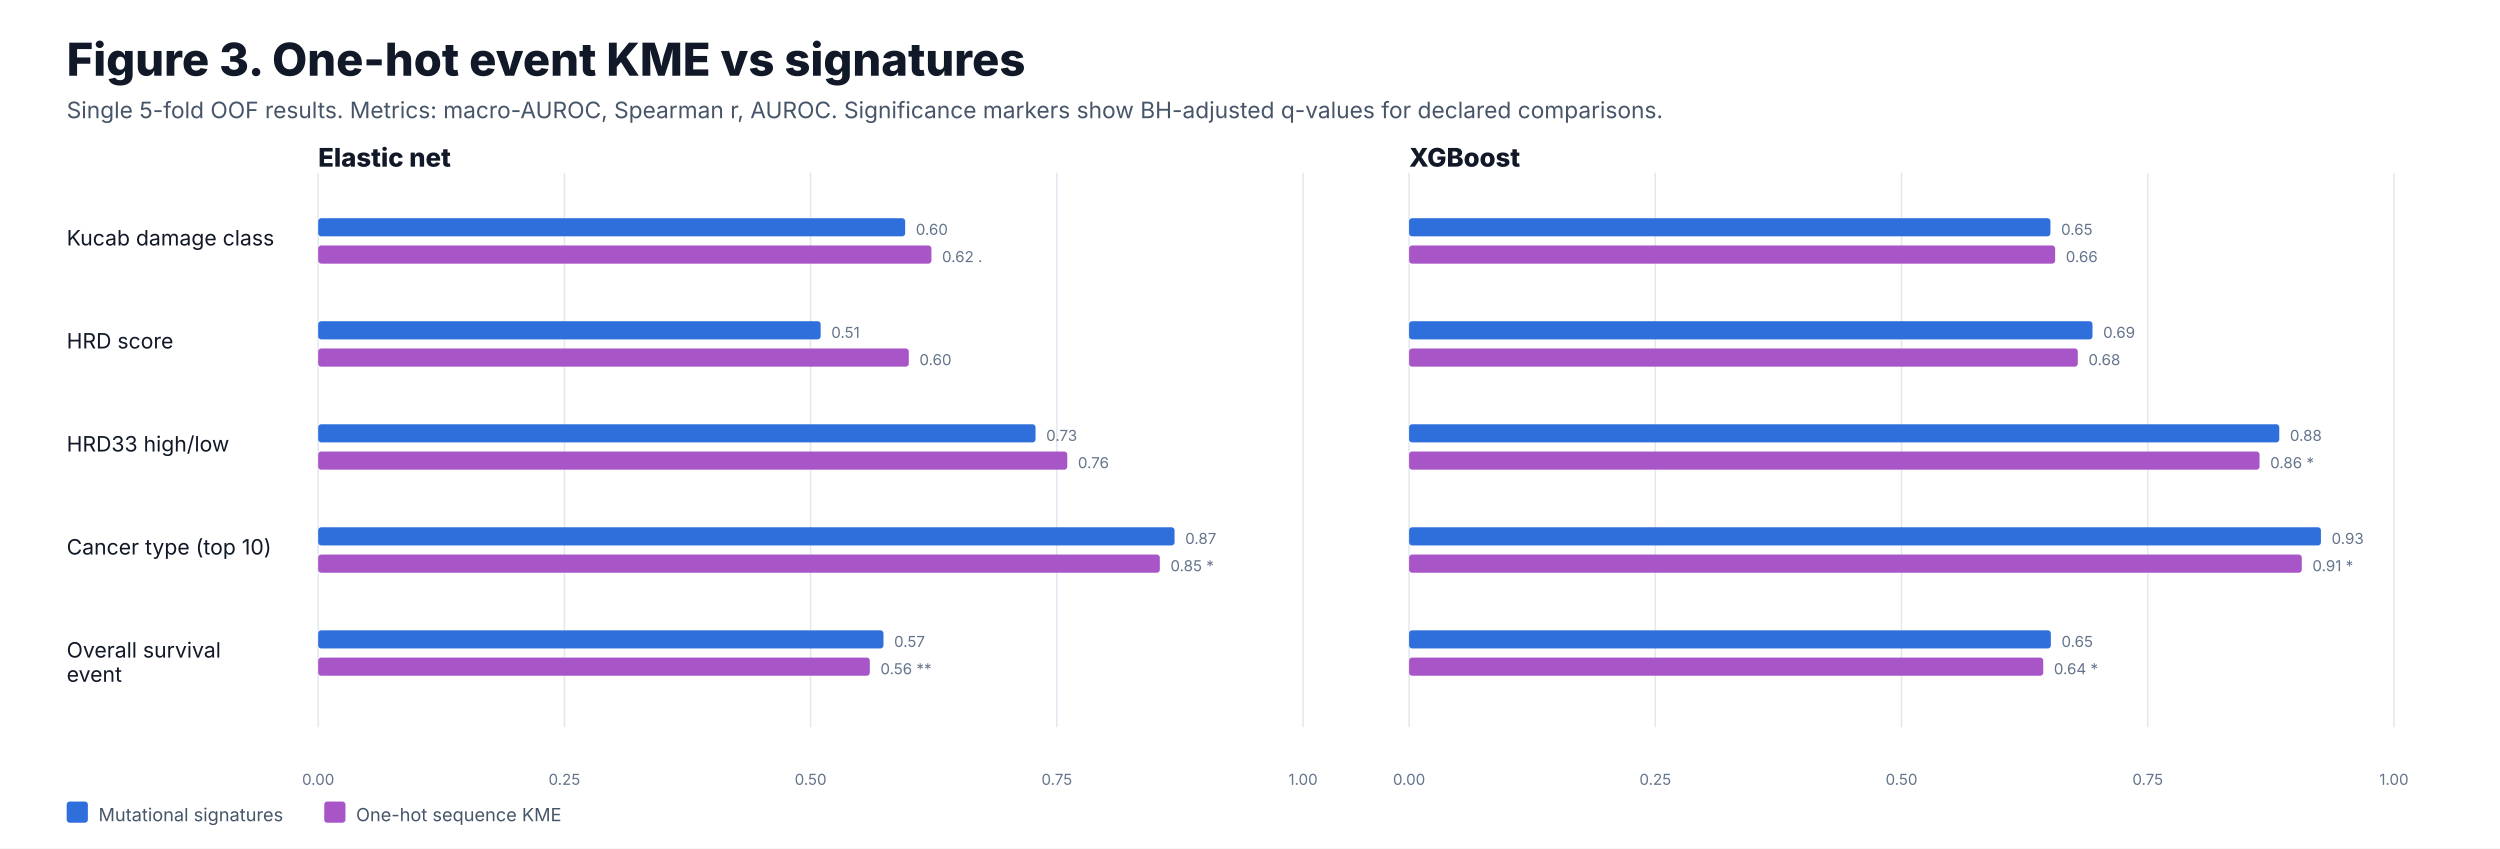
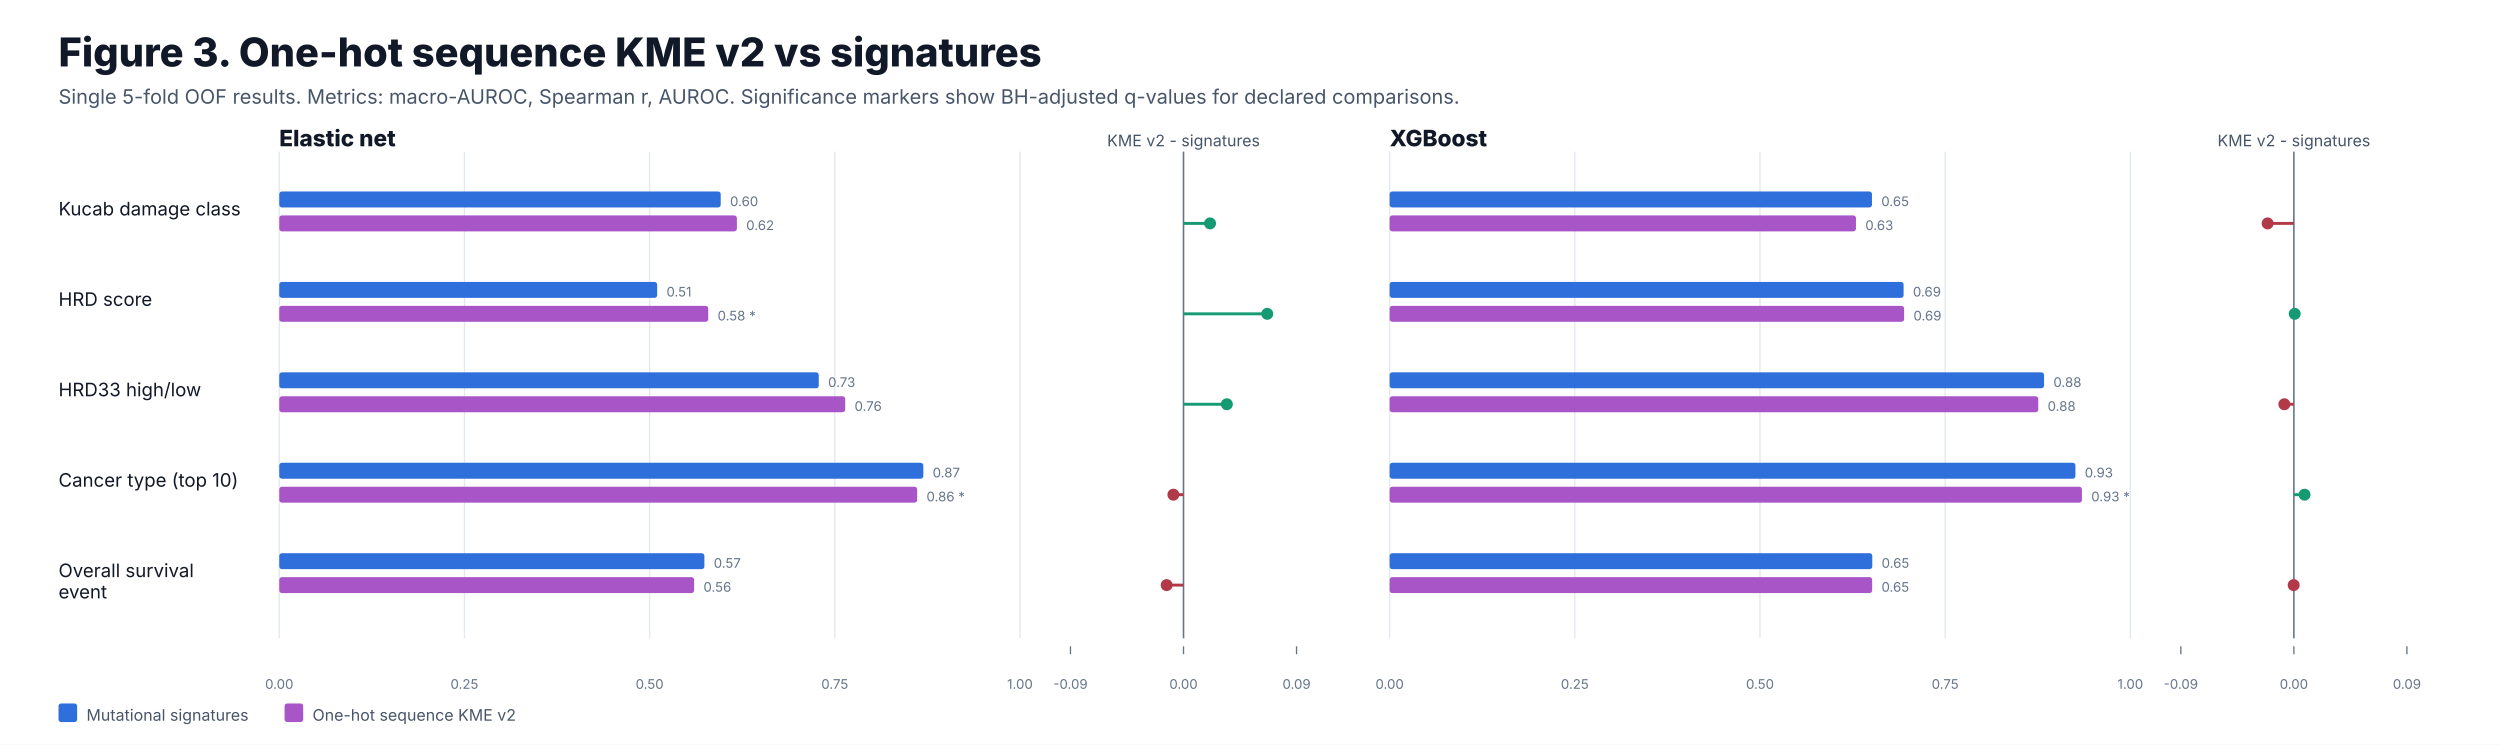
- <svg xmlns="http://www.w3.org/2000/svg" width="1650" height="560" viewBox="0 0 1650 560">
+ <svg xmlns="http://www.w3.org/2000/svg" width="1880" height="560" viewBox="0 0 1880 560">
  <defs>
    <marker id="arrow" viewBox="0 0 10 10" refX="9" refY="5" markerWidth="8" markerHeight="8" orient="auto-start-reverse">
      <path d="M0,0 L10,5 L0,10 z" fill="#334155" />
    </marker>
    <linearGradient id="heat" x1="0" x2="1">
      <stop offset="0%" stop-color="#EFF6FF" />
      <stop offset="100%" stop-color="#1D4ED8" />
    </linearGradient>
  </defs>
  <style>
  text{font-family:Inter,Arial,sans-serif;fill:#111827;letter-spacing:0}.title{font-size:30px;font-weight:760}.subtitle{font-size:15px;fill:#475569}.panel-title{font-size:17px;font-weight:760}.label{font-size:14px}.small{font-size:12px;fill:#475569}.tiny{font-size:10px;fill:#64748B}.value{font-size:14px;font-weight:700}.sig{font-size:16px;font-weight:800;fill:#111827}.axis{stroke:#CBD5E1;stroke-width:1}.grid{stroke:#E2E8F0;stroke-width:1}.rule{stroke:#334155;stroke-width:1.8}.card{fill:#FFFFFF;stroke:#CBD5E1;stroke-width:1.2}.soft{fill:#F8FAFC}.shadow{filter:drop-shadow(0 2px 3px rgba(15,23,42,.10))}
  </style>
-   <rect width="1650" height="560" fill="#FFFFFF" />
-   <text x="44" y="50" class="title">Figure 3. One-hot event KME vs signatures</text>
+   <rect width="1880" height="560" fill="#FFFFFF" />
+   <text x="44" y="50" class="title">Figure 3. One-hot sequence KME v2 vs signatures</text>
  <text x="44" y="78" class="subtitle">Single 5-fold OOF results. Metrics: macro-AUROC, Spearman r, AUROC. Significance markers show BH-adjusted q-values for declared comparisons.</text>
  <text x="44" y="162" class="label">Kucab damage class</text>
  <text x="44" y="230" class="label">HRD score</text>
  <text x="44" y="298" class="label">HRD33 high/low</text>
  <text x="44" y="366" class="label">Cancer type (top 10)</text>
  <text x="44" y="434" class="label">Overall survival</text>
  <text x="44" y="450" class="label">event</text>
  <text x="210" y="110" class="panel-title">Elastic net</text>
  <line x1="210" y1="114" x2="210" y2="480" class="grid" />
  <text x="210" y="518" text-anchor="middle" class="tiny">0.00</text>
-   <line x1="372.5" y1="114" x2="372.5" y2="480" class="grid" />
-   <text x="372.5" y="518" text-anchor="middle" class="tiny">0.25</text>
-   <line x1="535" y1="114" x2="535" y2="480" class="grid" />
-   <text x="535" y="518" text-anchor="middle" class="tiny">0.50</text>
-   <line x1="697.5" y1="114" x2="697.5" y2="480" class="grid" />
-   <text x="697.5" y="518" text-anchor="middle" class="tiny">0.75</text>
-   <line x1="860" y1="114" x2="860" y2="480" class="grid" />
-   <text x="860" y="518" text-anchor="middle" class="tiny">1.00</text>
-   <rect x="210" y="144" width="387.412" height="12" rx="2" fill="#2F6FDB" />
-   <text x="604.412" y="155" class="tiny">0.60</text>
-   <rect x="210" y="162" width="404.727" height="12" rx="2" fill="#A855C7" />
-   <text x="621.727" y="173" class="tiny">0.62 .</text>
-   <rect x="210" y="212" width="331.635" height="12" rx="2" fill="#2F6FDB" />
-   <text x="548.635" y="223" class="tiny">0.51</text>
-   <rect x="210" y="230" width="389.807" height="12" rx="2" fill="#A855C7" />
-   <text x="606.807" y="241" class="tiny">0.60</text>
-   <rect x="210" y="280" width="473.456" height="12" rx="2" fill="#2F6FDB" />
-   <text x="690.456" y="291" class="tiny">0.73</text>
-   <rect x="210" y="298" width="494.408" height="12" rx="2" fill="#A855C7" />
-   <text x="711.408" y="309" class="tiny">0.76</text>
-   <rect x="210" y="348" width="565.213" height="12" rx="2" fill="#2F6FDB" />
-   <text x="782.213" y="359" class="tiny">0.87</text>
-   <rect x="210" y="366" width="555.486" height="12" rx="2" fill="#A855C7" />
-   <text x="772.486" y="377" class="tiny">0.85 *</text>
-   <rect x="210" y="416" width="373.083" height="12" rx="2" fill="#2F6FDB" />
-   <text x="590.083" y="427" class="tiny">0.57</text>
-   <rect x="210" y="434" width="364.08" height="12" rx="2" fill="#A855C7" />
-   <text x="581.08" y="445" class="tiny">0.56 **</text>
-   <text x="930" y="110" class="panel-title">XGBoost</text>
-   <line x1="930" y1="114" x2="930" y2="480" class="grid" />
-   <text x="930" y="518" text-anchor="middle" class="tiny">0.00</text>
-   <line x1="1092.5" y1="114" x2="1092.5" y2="480" class="grid" />
-   <text x="1092.5" y="518" text-anchor="middle" class="tiny">0.25</text>
-   <line x1="1255" y1="114" x2="1255" y2="480" class="grid" />
-   <text x="1255" y="518" text-anchor="middle" class="tiny">0.50</text>
-   <line x1="1417.5" y1="114" x2="1417.5" y2="480" class="grid" />
-   <text x="1417.5" y="518" text-anchor="middle" class="tiny">0.75</text>
-   <line x1="1580" y1="114" x2="1580" y2="480" class="grid" />
-   <text x="1580" y="518" text-anchor="middle" class="tiny">1.00</text>
-   <rect x="930" y="144" width="423.296" height="12" rx="2" fill="#2F6FDB" />
-   <text x="1360.296" y="155" class="tiny">0.65</text>
-   <rect x="930" y="162" width="426.401" height="12" rx="2" fill="#A855C7" />
-   <text x="1363.401" y="173" class="tiny">0.66</text>
-   <rect x="930" y="212" width="451.046" height="12" rx="2" fill="#2F6FDB" />
-   <text x="1388.046" y="223" class="tiny">0.69</text>
-   <rect x="930" y="230" width="441.346" height="12" rx="2" fill="#A855C7" />
-   <text x="1378.346" y="241" class="tiny">0.68</text>
-   <rect x="930" y="280" width="574.324" height="12" rx="2" fill="#2F6FDB" />
-   <text x="1511.324" y="291" class="tiny">0.88</text>
-   <rect x="930" y="298" width="561.307" height="12" rx="2" fill="#A855C7" />
-   <text x="1498.307" y="309" class="tiny">0.86 *</text>
-   <rect x="930" y="348" width="601.824" height="12" rx="2" fill="#2F6FDB" />
-   <text x="1538.824" y="359" class="tiny">0.93</text>
-   <rect x="930" y="366" width="589.171" height="12" rx="2" fill="#A855C7" />
-   <text x="1526.171" y="377" class="tiny">0.91 *</text>
-   <rect x="930" y="416" width="423.568" height="12" rx="2" fill="#2F6FDB" />
-   <text x="1360.568" y="427" class="tiny">0.65</text>
-   <rect x="930" y="434" width="418.544" height="12" rx="2" fill="#A855C7" />
-   <text x="1355.544" y="445" class="tiny">0.64 *</text>
+   <line x1="349.25" y1="114" x2="349.25" y2="480" class="grid" />
+   <text x="349.25" y="518" text-anchor="middle" class="tiny">0.25</text>
+   <line x1="488.5" y1="114" x2="488.5" y2="480" class="grid" />
+   <text x="488.5" y="518" text-anchor="middle" class="tiny">0.50</text>
+   <line x1="627.75" y1="114" x2="627.75" y2="480" class="grid" />
+   <text x="627.75" y="518" text-anchor="middle" class="tiny">0.75</text>
+   <line x1="767" y1="114" x2="767" y2="480" class="grid" />
+   <text x="767" y="518" text-anchor="middle" class="tiny">1.00</text>
+   <rect x="210" y="144" width="331.983" height="12" rx="2" fill="#2F6FDB" />
+   <text x="548.983" y="155" class="tiny">0.60</text>
+   <rect x="210" y="162" width="344.16" height="12" rx="2" fill="#A855C7" />
+   <text x="561.16" y="173" class="tiny">0.62</text>
+   <rect x="210" y="212" width="284.186" height="12" rx="2" fill="#2F6FDB" />
+   <text x="501.186" y="223" class="tiny">0.51</text>
+   <rect x="210" y="230" width="322.593" height="12" rx="2" fill="#A855C7" />
+   <text x="539.593" y="241" class="tiny">0.58 *</text>
+   <rect x="210" y="280" width="405.716" height="12" rx="2" fill="#2F6FDB" />
+   <text x="622.716" y="291" class="tiny">0.73</text>
+   <rect x="210" y="298" width="425.597" height="12" rx="2" fill="#A855C7" />
+   <text x="642.597" y="309" class="tiny">0.76</text>
+   <rect x="210" y="348" width="484.344" height="12" rx="2" fill="#2F6FDB" />
+   <text x="701.344" y="359" class="tiny">0.87</text>
+   <rect x="210" y="366" width="479.699" height="12" rx="2" fill="#A855C7" />
+   <text x="696.699" y="377" class="tiny">0.86 *</text>
+   <rect x="210" y="416" width="319.703" height="12" rx="2" fill="#2F6FDB" />
+   <text x="536.703" y="427" class="tiny">0.57</text>
+   <rect x="210" y="434" width="311.978" height="12" rx="2" fill="#A855C7" />
+   <text x="528.978" y="445" class="tiny">0.56</text>
+   <text x="890" y="110" text-anchor="middle" class="small">KME v2 - signatures</text>
+   <line x1="890" y1="114" x2="890" y2="480" stroke="#64748B" stroke-width="1.2" />
+   <line x1="805" y1="486" x2="805" y2="492" stroke="#64748B" />
+   <text x="805" y="518" text-anchor="middle" class="tiny">-0.09</text>
+   <line x1="890" y1="486" x2="890" y2="492" stroke="#64748B" />
+   <text x="890" y="518" text-anchor="middle" class="tiny">0.00</text>
+   <line x1="975" y1="486" x2="975" y2="492" stroke="#64748B" />
+   <text x="975" y="518" text-anchor="middle" class="tiny">0.09</text>
+   <line x1="890" y1="168" x2="909.962" y2="168" stroke="#159A74" stroke-width="2.2" />
+   <circle cx="909.962" cy="168" r="4.5" fill="#159A74" />
+   <line x1="890" y1="236" x2="952.963" y2="236" stroke="#159A74" stroke-width="2.2" />
+   <circle cx="952.963" cy="236" r="4.5" fill="#159A74" />
+   <line x1="890" y1="304" x2="922.589" y2="304" stroke="#159A74" stroke-width="2.2" />
+   <circle cx="922.589" cy="304" r="4.5" fill="#159A74" />
+   <line x1="890" y1="372" x2="882.385" y2="372" stroke="#B23A48" stroke-width="2.2" />
+   <circle cx="882.385" cy="372" r="4.5" fill="#B23A48" />
+   <line x1="890" y1="440" x2="877.335" y2="440" stroke="#B23A48" stroke-width="2.2" />
+   <circle cx="877.335" cy="440" r="4.5" fill="#B23A48" />
+   <text x="1045" y="110" class="panel-title">XGBoost</text>
+   <line x1="1045" y1="114" x2="1045" y2="480" class="grid" />
+   <text x="1045" y="518" text-anchor="middle" class="tiny">0.00</text>
+   <line x1="1184.25" y1="114" x2="1184.25" y2="480" class="grid" />
+   <text x="1184.25" y="518" text-anchor="middle" class="tiny">0.25</text>
+   <line x1="1323.5" y1="114" x2="1323.5" y2="480" class="grid" />
+   <text x="1323.5" y="518" text-anchor="middle" class="tiny">0.50</text>
+   <line x1="1462.75" y1="114" x2="1462.75" y2="480" class="grid" />
+   <text x="1462.75" y="518" text-anchor="middle" class="tiny">0.75</text>
+   <line x1="1602" y1="114" x2="1602" y2="480" class="grid" />
+   <text x="1602" y="518" text-anchor="middle" class="tiny">1.00</text>
+   <rect x="1045" y="144" width="362.732" height="12" rx="2" fill="#2F6FDB" />
+   <text x="1414.732" y="155" class="tiny">0.65</text>
+   <rect x="1045" y="162" width="350.692" height="12" rx="2" fill="#A855C7" />
+   <text x="1402.692" y="173" class="tiny">0.63</text>
+   <rect x="1045" y="212" width="386.512" height="12" rx="2" fill="#2F6FDB" />
+   <text x="1438.512" y="223" class="tiny">0.69</text>
+   <rect x="1045" y="230" width="386.886" height="12" rx="2" fill="#A855C7" />
+   <text x="1438.886" y="241" class="tiny">0.69</text>
+   <rect x="1045" y="280" width="492.151" height="12" rx="2" fill="#2F6FDB" />
+   <text x="1544.151" y="291" class="tiny">0.88</text>
+   <rect x="1045" y="298" width="487.78" height="12" rx="2" fill="#A855C7" />
+   <text x="1539.78" y="309" class="tiny">0.88</text>
+   <rect x="1045" y="348" width="515.717" height="12" rx="2" fill="#2F6FDB" />
+   <text x="1567.717" y="359" class="tiny">0.93</text>
+   <rect x="1045" y="366" width="520.604" height="12" rx="2" fill="#A855C7" />
+   <text x="1572.604" y="377" class="tiny">0.93 *</text>
+   <rect x="1045" y="416" width="362.965" height="12" rx="2" fill="#2F6FDB" />
+   <text x="1414.965" y="427" class="tiny">0.65</text>
+   <rect x="1045" y="434" width="362.866" height="12" rx="2" fill="#A855C7" />
+   <text x="1414.866" y="445" class="tiny">0.65</text>
+   <text x="1725" y="110" text-anchor="middle" class="small">KME v2 - signatures</text>
+   <line x1="1725" y1="114" x2="1725" y2="480" stroke="#64748B" stroke-width="1.2" />
+   <line x1="1640" y1="486" x2="1640" y2="492" stroke="#64748B" />
+   <text x="1640" y="518" text-anchor="middle" class="tiny">-0.09</text>
+   <line x1="1725" y1="486" x2="1725" y2="492" stroke="#64748B" />
+   <text x="1725" y="518" text-anchor="middle" class="tiny">0.00</text>
+   <line x1="1810" y1="486" x2="1810" y2="492" stroke="#64748B" />
+   <text x="1810" y="518" text-anchor="middle" class="tiny">0.09</text>
+   <line x1="1725" y1="168" x2="1705.262" y2="168" stroke="#B23A48" stroke-width="2.2" />
+   <circle cx="1705.262" cy="168" r="4.5" fill="#B23A48" />
+   <line x1="1725" y1="236" x2="1725.614" y2="236" stroke="#159A74" stroke-width="2.2" />
+   <circle cx="1725.614" cy="236" r="4.5" fill="#159A74" />
+   <line x1="1725" y1="304" x2="1717.834" y2="304" stroke="#B23A48" stroke-width="2.2" />
+   <circle cx="1717.834" cy="304" r="4.5" fill="#B23A48" />
+   <line x1="1725" y1="372" x2="1733.011" y2="372" stroke="#159A74" stroke-width="2.2" />
+   <circle cx="1733.011" cy="372" r="4.5" fill="#159A74" />
+   <line x1="1725" y1="440" x2="1724.837" y2="440" stroke="#B23A48" stroke-width="2.2" />
+   <circle cx="1724.837" cy="440" r="4.5" fill="#B23A48" />
  <rect x="44" y="529" width="14" height="14" rx="2" fill="#2F6FDB" />
  <text x="65" y="542" class="small">Mutational signatures</text>
  <rect x="214" y="529" width="14" height="14" rx="2" fill="#A855C7" />
-   <text x="235" y="542" class="small">One-hot sequence KME</text>
+   <text x="235" y="542" class="small">One-hot sequence KME v2</text>
</svg>
